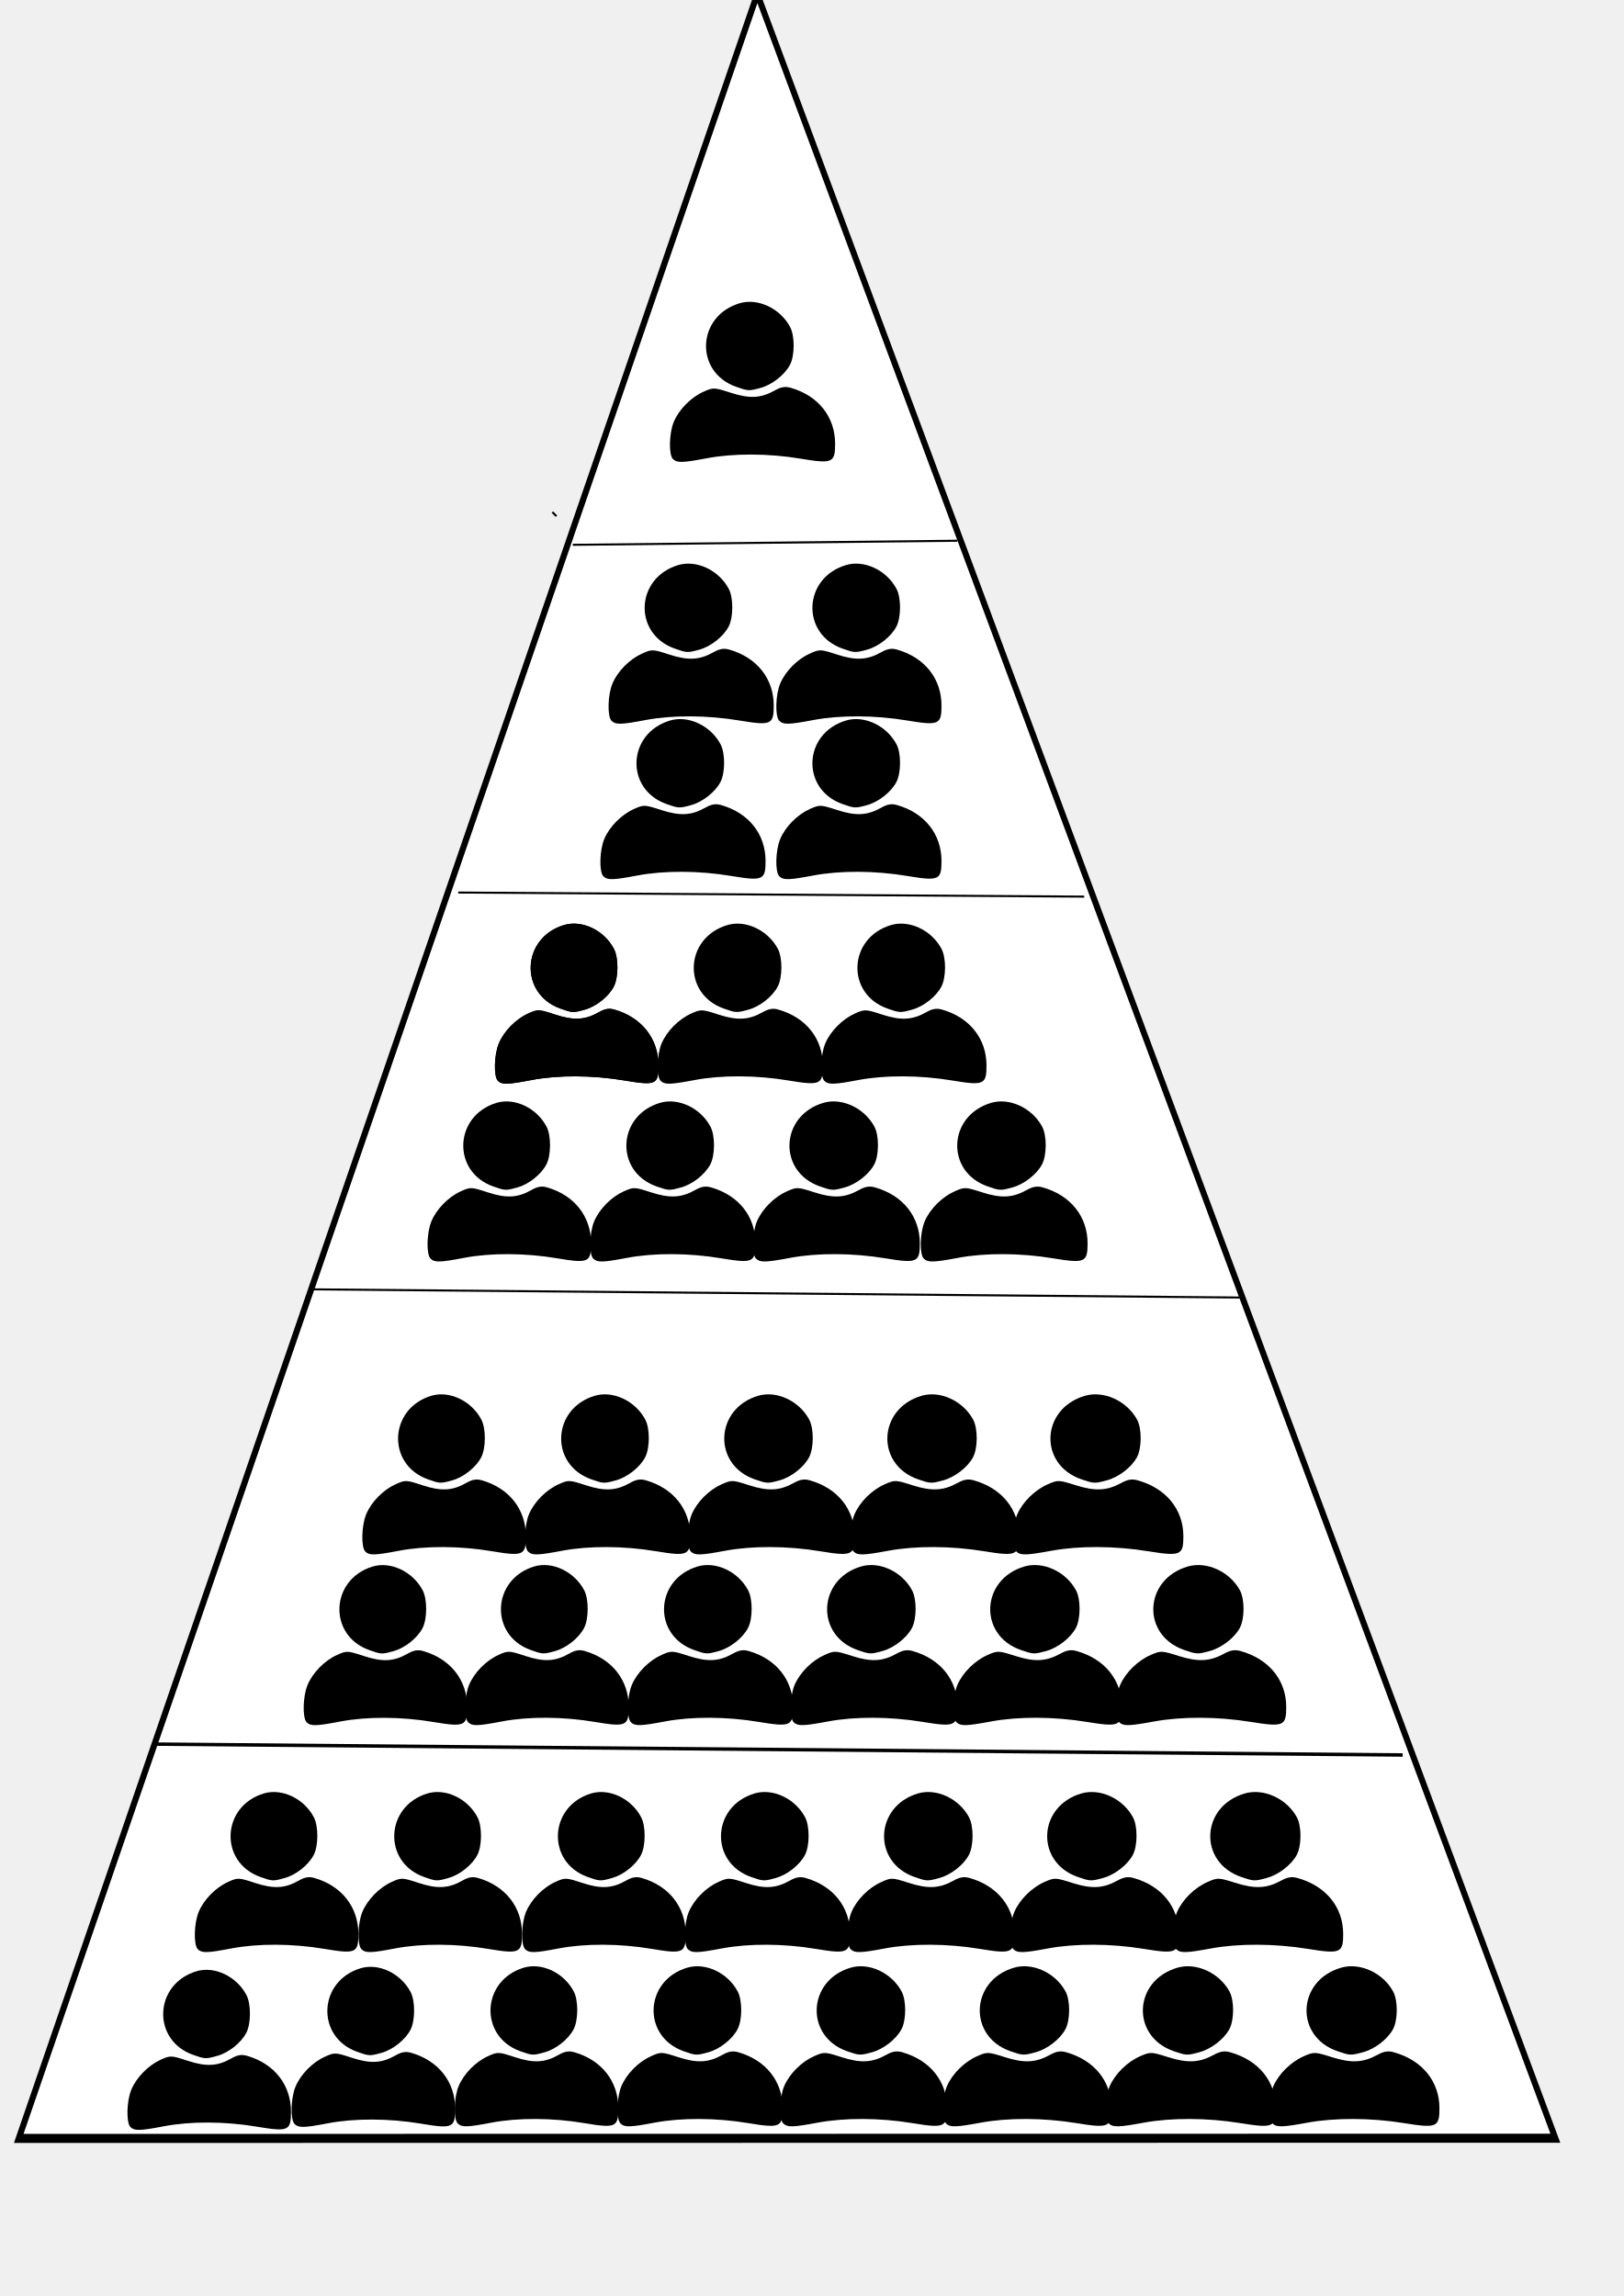
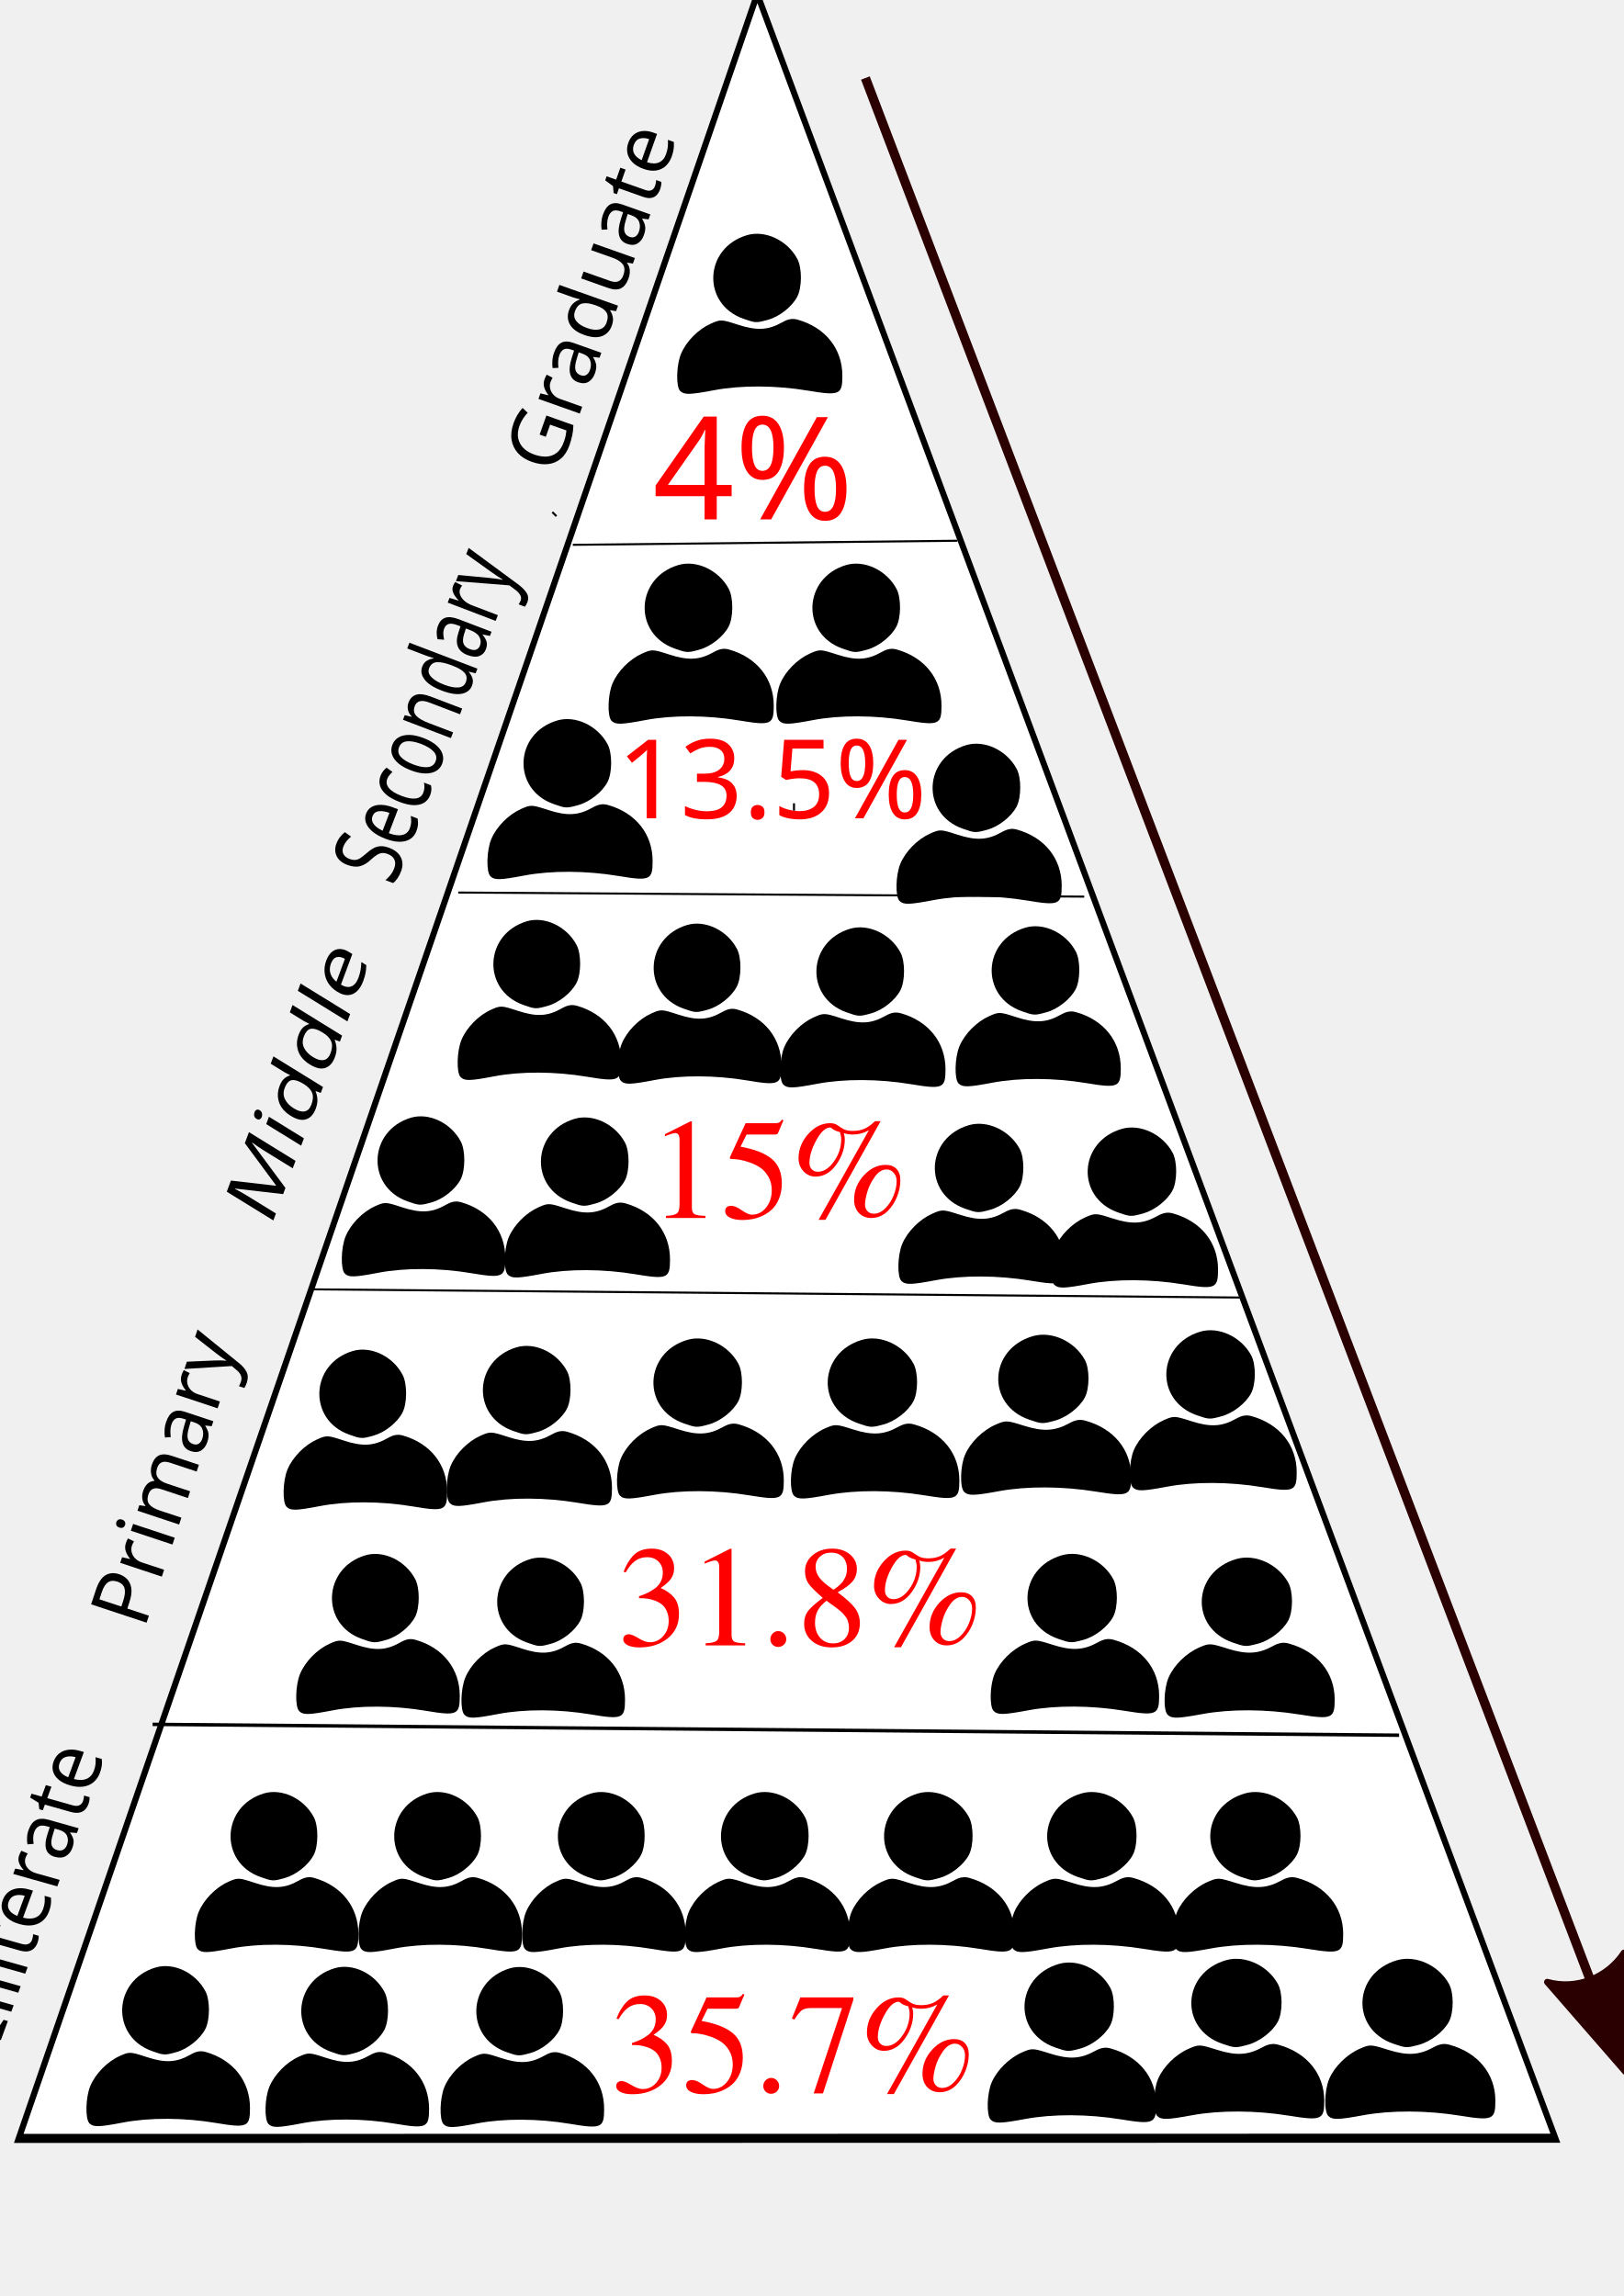
<svg xmlns="http://www.w3.org/2000/svg" xmlns:xlink="http://www.w3.org/1999/xlink" width="210mm" height="297mm" id="svg4419" version="1.1">
-   <defs id="defs3" />
+   <defs id="defs3">
+     <marker orient="auto" refY="0.0" refX="0.0" id="Arrow2Lend" style="overflow:visible;">
+       <path id="path4242" style="fill-rule:evenodd;stroke-width:0.625;stroke-linejoin:round;stroke:#2b0000;stroke-opacity:1;fill:#2b0000;fill-opacity:1" d="M 8.719,4.034 L -2.207,0.016 L 8.719,-4.002 C 6.973,-1.63 6.983,1.616 8.719,4.034 z " transform="scale(1.1) rotate(180) translate(1,0)" />
+     </marker>
+     <marker orient="auto" refY="0.0" refX="0.0" id="marker4639" style="overflow:visible;">
+       <path id="path4641" d="M 0.0,0.0 L 5.0,-5.0 L -12.5,0.0 L 5.0,5.0 L 0.0,0.0 z " style="fill-rule:evenodd;stroke:#000000;stroke-width:1pt;stroke-opacity:1;fill:#000000;fill-opacity:1" transform="scale(0.8) rotate(180) translate(12.5,0)" />
+     </marker>
+     <marker orient="auto" refY="0.0" refX="0.0" id="Arrow1Lend" style="overflow:visible;">
+       <path id="path4224" d="M 0.0,0.0 L 5.0,-5.0 L -12.5,0.0 L 5.0,5.0 L 0.0,0.0 z " style="fill-rule:evenodd;stroke:#eb27bf;stroke-width:1pt;stroke-opacity:1;fill:#550000;fill-opacity:1" transform="scale(0.8) rotate(180) translate(12.5,0)" />
+     </marker>
+     <marker orient="auto" refY="0.0" refX="0.0" id="Arrow1Lstart" style="overflow:visible">
+       <path id="path4221" d="M 0.0,0.0 L 5.0,-5.0 L -12.5,0.0 L 5.0,5.0 L 0.0,0.0 z " style="fill-rule:evenodd;stroke:#eb27bf;stroke-width:1pt;stroke-opacity:1;fill:#550000;fill-opacity:1" transform="scale(0.8) translate(12.5,0)" />
+     </marker>
+   </defs>
  <g id="layer1">
    <path transform="matrix(-1.07068,-4.10899,-2.52703,1.633929,1113.962,653.4477)" d="M 152,301.362 67.13,408.749 16.565,281.556 -34,154.362 101.435,174.169 236.87,193.975 z" id="path4425" style="fill:#ffffff;fill-rule:evenodd;stroke:#000000;stroke-width:1px;stroke-linecap:butt;stroke-linejoin:miter;stroke-opacity:1" />
  </g>
  <g id="layer2">
-     <path id="path3032" d="m 76.343,852.705 609.315,5.315" style="fill:none;stroke:#000000;stroke-width:1.685px;stroke-linecap:butt;stroke-linejoin:miter;stroke-opacity:1" />
+     <path id="path3032" d="m 74.602,843.038 609.315,5.315" style="fill:none;stroke:#000000;stroke-width:1.685px;stroke-linecap:butt;stroke-linejoin:miter;stroke-opacity:1" />
    <path id="path3034" d="m 152,630.362 454,4" style="fill:none;stroke:#000000;stroke-width:1px;stroke-linecap:butt;stroke-linejoin:miter;stroke-opacity:1" />
    <path id="path3036" d="m 224,436.362 306,2" style="fill:none;stroke:#000000;stroke-width:1px;stroke-linecap:butt;stroke-linejoin:miter;stroke-opacity:1" />
    <path id="path3038" d="m 272,252.362 -2,-2" style="fill:none;stroke:#000000;stroke-width:1px;stroke-linecap:butt;stroke-linejoin:miter;stroke-opacity:1" />
    <path id="path3040" d="m 280,266.362 188,-2" style="fill:none;stroke:#000000;stroke-width:1px;stroke-linecap:butt;stroke-linejoin:miter;stroke-opacity:1" />
-     <path style="fill:#000000" d="m 143.995,1038.439 c -2.118,-2.118 -1.863,-12.71 0.438,-18.228 2.521,-6.045 8.297,-11.935 14.402,-14.688 4.731,-2.134 5.115,-2.118 13.143,0.517 9.129,2.997 14.633,2.697 21.402,-1.167 2.936,-1.676 4.966,-2.015 7.573,-1.268 13.38,3.837 21.541,14.214 21.541,27.39 0,9.294 -1.299,9.861 -16.663,7.278 -15.58,-2.62 -32.414,-2.698 -45.415,-0.21 -11.847,2.267 -14.471,2.327 -16.422,0.375 z m 30.569,-35.323 c -20.246,-7.219 -19.081,-34.604 1.737,-40.841 8.831,-2.646 19.654,2.522 24.43,11.665 2.292,4.387 2.257,13.919 -0.067,18.413 -2.532,4.897 -8.61,9.744 -14.146,11.282 -5.757,1.599 -6.052,1.586 -11.955,-0.518 z" id="path4468" />
-     <use x="0" y="0" xlink:href="#path4468" id="use4502" transform="translate(112.6912,-85.46742)" width="100%" height="100%" />
-     <use x="0" y="0" xlink:href="#path4468" transform="translate(79.75068,-0.277639)" id="use4504" width="100%" height="100%" />
-     <use x="0" y="0" xlink:href="#path4468" transform="matrix(1.01,0,0,1,190.8142,-85.46742)" id="use4506" width="100%" height="100%" />
-     <use x="0" y="0" xlink:href="#path4468" transform="matrix(1.01,0,0,1,157.8736,-0.277639)" id="use4508" width="100%" height="100%" />
-     <use x="0" y="0" xlink:href="#path4468" transform="matrix(1.02,0,0,1,268.9371,-85.46742)" id="use4510" width="100%" height="100%" />
-     <use x="0" y="0" xlink:href="#path4468" transform="matrix(1.02,0,0,1,235.9966,-0.277639)" id="use4512" width="100%" height="100%" />
-     <use x="0" y="0" xlink:href="#path4468" transform="matrix(1.03,0,0,1,347.0601,-85.46742)" id="use4514" width="100%" height="100%" />
-     <use x="0" y="0" xlink:href="#path4468" transform="matrix(1.03,0,0,1,314.1196,-0.277639)" id="use4516" width="100%" height="100%" />
-     <use x="0" y="0" xlink:href="#path4468" transform="matrix(1.04,0,0,1,425.1831,-85.46742)" id="use4518" width="100%" height="100%" />
-     <use x="0" y="0" xlink:href="#path4468" transform="matrix(1.04,0,0,1,392.2426,-0.277639)" id="use4520" width="100%" height="100%" />
-     <use height="100%" width="100%" transform="translate(32.69118,-85.46742)" id="use4531" xlink:href="#path4468" y="0" x="0" />
-     <use x="0" y="0" xlink:href="#path4468" id="use4533" transform="translate(-47.30882,-85.46742)" width="100%" height="100%" />
-     <use height="100%" width="100%" transform="translate(-80.24932,1.467421)" id="use4535" xlink:href="#path4468" y="0" x="0" />
-     <use height="100%" width="100%" transform="translate(5.897966,-196.4023)" id="use4537" xlink:href="#path4468" y="0" x="0" />
-     <use x="0" y="0" xlink:href="#use4537" id="use4539" transform="translate(28.67421,-83.48439)" width="100%" height="100%" />
-     <use x="0" y="0" xlink:href="#use4537" transform="translate(78.95181,-0.0283173)" id="use4541" width="100%" height="100%" />
-     <use x="0" y="0" xlink:href="#use4537" transform="matrix(1.01,0,0,1,106.7382,-83.48439)" id="use4543" width="100%" height="100%" />
-     <use x="0" y="0" xlink:href="#use4537" transform="matrix(1.01,0,0,1,157.0158,-0.0283173)" id="use4545" width="100%" height="100%" />
-     <use x="0" y="0" xlink:href="#use4537" transform="matrix(1.02,0,0,1,184.8022,-83.48439)" id="use4547" width="100%" height="100%" />
-     <use x="0" y="0" xlink:href="#use4537" transform="matrix(1.02,0,0,1,235.0798,-0.0283173)" id="use4549" width="100%" height="100%" />
-     <use x="0" y="0" xlink:href="#use4537" transform="matrix(1.03,0,0,1,262.8662,-83.48439)" id="use4551" width="100%" height="100%" />
-     <use x="0" y="0" xlink:href="#use4537" transform="matrix(1.03,0,0,1,313.1438,-0.0283173)" id="use4553" width="100%" height="100%" />
-     <use x="0" y="0" xlink:href="#use4537" transform="matrix(1.04,0,0,1,340.9302,-83.48439)" id="use4555" width="100%" height="100%" />
-     <use x="0" y="0" xlink:href="#use4537" transform="matrix(1.04,0,0,1,391.2078,-0.0283173)" id="use4557" width="100%" height="100%" />
-     <use height="100%" width="100%" id="use4561" transform="matrix(1.04,0,0,1,472.2426,-0.277639)" xlink:href="#path4468" y="0" x="0" />
-     <path id="use4567" d="m 243.378,528.416 c -2.118,-2.118 -1.863,-12.71 0.438,-18.228 2.521,-6.045 8.297,-11.935 14.402,-14.688 4.731,-2.134 5.115,-2.118 13.143,0.517 9.129,2.997 14.633,2.697 21.402,-1.167 2.936,-1.676 4.966,-2.015 7.573,-1.268 13.38,3.837 21.541,14.214 21.541,27.39 0,9.294 -1.299,9.861 -16.663,7.278 -15.58,-2.62 -32.414,-2.698 -45.415,-0.21 -11.847,2.267 -14.471,2.327 -16.422,0.375 z m 30.569,-35.323 c -20.246,-7.219 -19.081,-34.604 1.737,-40.841 8.831,-2.646 19.654,2.522 24.43,11.665 2.292,4.387 2.257,13.919 -0.067,18.413 -2.532,4.897 -8.61,9.744 -14.146,11.282 -5.757,1.599 -6.052,1.586 -11.955,-0.518 z" style="fill:#000000" />
-     <path id="use4569" d="m 210.437,615.34 c -2.118,-2.118 -1.863,-12.71 0.438,-18.228 2.521,-6.045 8.297,-11.935 14.402,-14.688 4.731,-2.134 5.115,-2.118 13.143,0.517 9.129,2.997 14.633,2.697 21.402,-1.167 2.936,-1.676 4.966,-2.015 7.573,-1.268 13.38,3.837 21.541,14.214 21.541,27.39 0,9.294 -1.299,9.861 -16.663,7.278 -15.58,-2.62 -32.414,-2.698 -45.415,-0.21 -11.847,2.267 -14.471,2.327 -16.422,0.375 z m 30.569,-35.323 c -20.246,-7.219 -19.081,-34.604 1.737,-40.841 8.831,-2.646 19.654,2.522 24.43,11.665 2.292,4.387 2.257,13.919 -0.067,18.413 -2.532,4.897 -8.61,9.744 -14.146,11.282 -5.757,1.599 -6.052,1.586 -11.955,-0.518 z" style="fill:#000000" />
-     <path id="use4571" d="m 322.941,528.416 c -2.139,-2.118 -1.882,-12.71 0.443,-18.228 2.546,-6.045 8.38,-11.935 14.546,-14.688 4.779,-2.134 5.166,-2.118 13.274,0.517 9.22,2.997 14.779,2.697 21.617,-1.167 2.965,-1.676 5.015,-2.015 7.649,-1.268 13.514,3.837 21.756,14.214 21.756,27.39 0,9.294 -1.312,9.861 -16.829,7.278 -15.736,-2.62 -32.738,-2.698 -45.869,-0.21 -11.965,2.267 -14.616,2.327 -16.587,0.375 z m 30.875,-35.323 c -20.448,-7.219 -19.272,-34.604 1.755,-40.841 8.919,-2.646 19.85,2.522 24.675,11.665 2.315,4.387 2.28,13.919 -0.068,18.413 -2.558,4.897 -8.697,9.744 -14.288,11.282 -5.815,1.599 -6.113,1.586 -12.074,-0.518 z" style="fill:#000000" />
-     <path id="use4573" d="m 290,615.34 c -2.139,-2.118 -1.882,-12.71 0.443,-18.228 2.546,-6.045 8.38,-11.935 14.546,-14.688 4.779,-2.134 5.166,-2.118 13.274,0.517 9.22,2.997 14.779,2.697 21.617,-1.167 2.965,-1.676 5.015,-2.015 7.649,-1.268 13.514,3.837 21.756,14.214 21.756,27.39 0,9.294 -1.312,9.861 -16.829,7.278 -15.736,-2.62 -32.738,-2.698 -45.869,-0.21 -11.965,2.267 -14.616,2.327 -16.587,0.375 z m 30.875,-35.323 c -20.448,-7.219 -19.272,-34.604 1.755,-40.841 8.919,-2.646 19.85,2.522 24.675,11.665 2.315,4.387 2.28,13.919 -0.068,18.413 -2.558,4.897 -8.697,9.744 -14.288,11.282 -5.815,1.599 -6.113,1.586 -12.074,-0.518 z" style="fill:#000000" />
-     <path id="use4577" d="m 369.563,615.34 c -2.16,-2.118 -1.9,-12.71 0.447,-18.228 2.572,-6.045 8.463,-11.935 14.69,-14.688 4.826,-2.134 5.217,-2.118 13.406,0.517 9.311,2.997 14.925,2.697 21.831,-1.167 2.995,-1.676 5.065,-2.015 7.724,-1.268 13.648,3.837 21.972,14.214 21.972,27.39 0,9.294 -1.325,9.861 -16.996,7.278 -15.892,-2.62 -33.062,-2.698 -46.323,-0.21 -12.084,2.267 -14.76,2.327 -16.751,0.375 z m 31.18,-35.323 c -20.651,-7.219 -19.463,-34.604 1.772,-40.841 9.007,-2.646 20.047,2.522 24.919,11.665 2.337,4.387 2.302,13.919 -0.068,18.413 -2.583,4.897 -8.783,9.744 -14.429,11.282 -5.872,1.599 -6.173,1.586 -12.194,-0.518 z" style="fill:#000000" />
-     <path style="fill:#000000" d="m 402.941,528.416 c -2.139,-2.118 -1.882,-12.71 0.443,-18.228 2.546,-6.045 8.38,-11.935 14.546,-14.688 4.779,-2.134 5.166,-2.118 13.274,0.517 9.22,2.997 14.779,2.697 21.617,-1.167 2.965,-1.676 5.015,-2.015 7.649,-1.268 13.514,3.837 21.756,14.214 21.756,27.39 0,9.294 -1.312,9.861 -16.829,7.278 -15.736,-2.62 -32.738,-2.698 -45.869,-0.21 -11.965,2.267 -14.616,2.327 -16.587,0.375 z m 30.875,-35.323 c -20.448,-7.219 -19.272,-34.604 1.755,-40.841 8.919,-2.646 19.85,2.522 24.675,11.665 2.315,4.387 2.28,13.919 -0.068,18.413 -2.558,4.897 -8.697,9.744 -14.288,11.282 -5.815,1.599 -6.113,1.586 -12.074,-0.518 z" id="path4603" />
-     <path style="fill:#000000" d="m 451.563,615.34 c -2.16,-2.118 -1.9,-12.71 0.447,-18.228 2.572,-6.045 8.463,-11.935 14.69,-14.688 4.826,-2.134 5.217,-2.118 13.406,0.517 9.311,2.997 14.925,2.697 21.831,-1.167 2.995,-1.676 5.065,-2.015 7.724,-1.268 13.648,3.837 21.972,14.214 21.972,27.39 0,9.294 -1.325,9.861 -16.996,7.278 -15.892,-2.62 -33.062,-2.698 -46.323,-0.21 -12.084,2.267 -14.76,2.327 -16.751,0.375 z m 31.18,-35.323 c -20.651,-7.219 -19.463,-34.604 1.772,-40.841 9.007,-2.646 20.047,2.522 24.919,11.665 2.337,4.387 2.302,13.919 -0.068,18.413 -2.583,4.897 -8.783,9.744 -14.429,11.282 -5.872,1.599 -6.173,1.586 -12.194,-0.518 z" id="path4605" />
-     <path style="fill:#000000" d="m 243.378,528.416 c -2.118,-2.118 -1.863,-12.71 0.438,-18.228 2.521,-6.045 8.297,-11.935 14.402,-14.688 4.731,-2.134 5.115,-2.118 13.143,0.517 9.129,2.997 14.633,2.697 21.402,-1.167 2.936,-1.676 4.966,-2.015 7.573,-1.268 13.38,3.837 21.541,14.214 21.541,27.39 0,9.294 -1.299,9.861 -16.663,7.278 -15.58,-2.62 -32.414,-2.698 -45.415,-0.21 -11.847,2.267 -14.471,2.327 -16.422,0.375 z m 30.569,-35.323 c -20.246,-7.219 -19.081,-34.604 1.737,-40.841 8.831,-2.646 19.654,2.522 24.43,11.665 2.292,4.387 2.257,13.919 -0.067,18.413 -2.532,4.897 -8.61,9.744 -14.146,11.282 -5.757,1.599 -6.052,1.586 -11.955,-0.518 z" id="path4607" />
-     <path style="fill:#000000" d="m 328.941,224.416 c -2.139,-2.118 -1.882,-12.71 0.443,-18.228 2.546,-6.045 8.38,-11.935 14.546,-14.688 4.779,-2.134 5.166,-2.118 13.274,0.517 9.22,2.997 14.779,2.697 21.617,-1.167 2.965,-1.676 5.015,-2.015 7.649,-1.268 13.514,3.837 21.756,14.214 21.756,27.39 0,9.294 -1.312,9.861 -16.829,7.278 -15.736,-2.62 -32.738,-2.698 -45.869,-0.21 -11.965,2.267 -14.616,2.327 -16.587,0.375 z m 30.875,-35.323 c -20.448,-7.219 -19.272,-34.604 1.755,-40.841 8.919,-2.646 19.85,2.522 24.675,11.665 2.315,4.387 2.28,13.919 -0.068,18.413 -2.558,4.897 -8.697,9.744 -14.288,11.282 -5.815,1.599 -6.113,1.586 -12.074,-0.518 z" id="path4609" />
+     <path style="fill:#000000" d="m 131.24,1038.439 c -2.118,-2.118 -1.863,-12.71 0.438,-18.228 2.521,-6.045 8.297,-11.935 14.402,-14.688 4.731,-2.134 5.115,-2.118 13.143,0.517 9.129,2.997 14.633,2.697 21.402,-1.167 2.936,-1.676 4.966,-2.015 7.573,-1.268 13.38,3.837 21.541,14.214 21.541,27.39 0,9.294 -1.299,9.861 -16.663,7.278 -15.58,-2.62 -32.414,-2.698 -45.415,-0.21 -11.847,2.267 -14.471,2.327 -16.422,0.375 z m 30.569,-35.323 c -20.246,-7.219 -19.081,-34.604 1.737,-40.841 8.831,-2.646 19.654,2.522 24.43,11.665 2.292,4.387 2.257,13.919 -0.067,18.413 -2.532,4.897 -8.61,9.744 -14.146,11.282 -5.757,1.599 -6.052,1.586 -11.955,-0.518 z" id="path4468" />
+     <use x="0" y="0" xlink:href="#path4468" id="use4502" transform="translate(125.4462,-85.46742)" width="100%" height="100%" />
+     <use x="0" y="0" xlink:href="#path4468" transform="translate(85.57283,0.07806673)" id="use4504" width="100%" height="100%" />
+     <use x="0" y="0" xlink:href="#path4468" transform="matrix(1.01,0,0,1,203.6967,-85.46742)" id="use4506" width="100%" height="100%" />
+     <use x="0" y="0" xlink:href="#path4468" transform="matrix(1.02,0,0,1,281.9473,-85.46742)" id="use4510" width="100%" height="100%" />
+     <use x="0" y="0" xlink:href="#path4468" transform="matrix(1.03,0,0,1,360.1978,-85.46742)" id="use4514" width="100%" height="100%" />
+     <use x="0" y="0" xlink:href="#path4468" transform="matrix(1.03,0,0,1,349.1231,-2.099786)" id="use4516" width="100%" height="100%" />
+     <use x="0" y="0" xlink:href="#path4468" transform="matrix(1.04,0,0,1,438.4483,-85.46742)" id="use4518" width="100%" height="100%" />
+     <use x="0" y="0" xlink:href="#path4468" transform="matrix(1.04,0,0,1,429.1957,-3.921933)" id="use4520" width="100%" height="100%" />
+     <use height="100%" width="100%" transform="translate(45.44621,-85.46742)" id="use4531" xlink:href="#path4468" y="0" x="0" />
+     <use x="0" y="0" xlink:href="#path4468" id="use4533" transform="translate(-34.55379,-85.46742)" width="100%" height="100%" />
+     <use height="100%" width="100%" transform="translate(-87.53791,-0.3547261)" id="use4535" xlink:href="#path4468" y="0" x="0" />
+     <use height="100%" width="100%" transform="translate(15.0087,-201.8687)" id="use4537" xlink:href="#path4468" y="0" x="0" />
+     <use x="0" y="0" xlink:href="#use4537" id="use4539" transform="translate(-6.168054,-99.88372)" width="100%" height="100%" />
+     <use x="0" y="0" xlink:href="#use4537" transform="translate(80.77397,1.79383)" id="use4541" width="100%" height="100%" />
+     <use x="0" y="0" xlink:href="#use4537" transform="matrix(1.01,0,0,1,72.15387,-101.7059)" id="use4543" width="100%" height="100%" />
+     <use x="0" y="0" xlink:href="#use4537" transform="matrix(1.02,0,0,1,153.8986,-105.3502)" id="use4547" width="100%" height="100%" />
+     <use x="0" y="0" xlink:href="#use4537" transform="matrix(1.02,0,0,1,404.6124,-109.3571)" id="use4549" width="100%" height="100%" />
+     <use x="0" y="0" xlink:href="#use4537" transform="matrix(1.03,0,0,1,237.4655,-105.3501)" id="use4551" width="100%" height="100%" />
+     <use x="0" y="0" xlink:href="#use4537" transform="matrix(1.03,0,0,1,335.1189,-0.02831731)" id="use4553" width="100%" height="100%" />
+     <use x="0" y="0" xlink:href="#use4537" transform="matrix(1.04,0,0,1,319.2102,-107.1723)" id="use4555" width="100%" height="100%" />
+     <use x="0" y="0" xlink:href="#use4537" transform="matrix(1.04,0,0,1,418.6858,1.79383)" id="use4557" width="100%" height="100%" />
+     <use height="100%" width="100%" id="use4561" transform="matrix(1.04,0,0,1,512.8401,-3.921933)" xlink:href="#path4468" y="0" x="0" />
+     <path id="use4567" d="m 225.156,526.594 c -2.118,-2.118 -1.863,-12.71 0.438,-18.228 2.521,-6.045 8.297,-11.935 14.402,-14.688 4.731,-2.134 5.115,-2.118 13.143,0.517 9.129,2.997 14.633,2.697 21.402,-1.167 2.936,-1.676 4.966,-2.015 7.573,-1.268 13.38,3.837 21.541,14.214 21.541,27.39 0,9.294 -1.299,9.861 -16.663,7.278 -15.58,-2.62 -32.414,-2.698 -45.415,-0.21 -11.847,2.267 -14.471,2.327 -16.422,0.375 z m 30.569,-35.323 c -20.246,-7.219 -19.081,-34.604 1.737,-40.841 8.831,-2.646 19.654,2.522 24.43,11.665 2.292,4.387 2.257,13.919 -0.067,18.413 -2.532,4.897 -8.61,9.744 -14.146,11.282 -5.757,1.599 -6.052,1.586 -11.955,-0.518 z" style="fill:#000000" />
+     <path id="use4569" d="m 168.528,622.628 c -2.118,-2.118 -1.863,-12.71 0.438,-18.228 2.521,-6.045 8.297,-11.935 14.402,-14.688 4.731,-2.134 5.115,-2.118 13.143,0.517 9.129,2.997 14.633,2.697 21.402,-1.167 2.936,-1.676 4.966,-2.015 7.573,-1.268 13.38,3.837 21.541,14.214 21.541,27.39 0,9.294 -1.299,9.861 -16.663,7.278 -15.58,-2.62 -32.414,-2.698 -45.415,-0.21 -11.847,2.267 -14.471,2.327 -16.422,0.375 z m 30.569,-35.323 c -20.246,-7.219 -19.081,-34.604 1.737,-40.841 8.831,-2.646 19.654,2.522 24.43,11.665 2.292,4.387 2.257,13.919 -0.067,18.413 -2.532,4.897 -8.61,9.744 -14.146,11.282 -5.757,1.599 -6.052,1.586 -11.955,-0.518 z" style="fill:#000000" />
+     <path id="use4571" d="m 248.233,623.168 c -2.139,-2.118 -1.882,-12.71 0.443,-18.228 2.546,-6.045 8.38,-11.935 14.546,-14.688 4.779,-2.134 5.166,-2.118 13.274,0.517 9.22,2.997 14.779,2.697 21.617,-1.167 2.965,-1.676 5.015,-2.015 7.649,-1.268 13.514,3.837 21.756,14.214 21.756,27.39 0,9.294 -1.312,9.861 -16.829,7.278 -15.736,-2.62 -32.738,-2.698 -45.869,-0.21 -11.965,2.267 -14.616,2.327 -16.587,0.375 z m 30.875,-35.323 c -20.448,-7.219 -19.272,-34.604 1.755,-40.841 8.919,-2.646 19.85,2.522 24.675,11.665 2.315,4.387 2.28,13.919 -0.068,18.413 -2.558,4.897 -8.697,9.744 -14.288,11.282 -5.815,1.599 -6.113,1.586 -12.074,-0.518 z" style="fill:#000000" />
+     <path id="use4573" d="m 468.571,529.699 c -2.139,-2.118 -1.882,-12.71 0.443,-18.228 2.546,-6.045 8.38,-11.935 14.546,-14.688 4.779,-2.134 5.166,-2.118 13.274,0.517 9.22,2.997 14.779,2.697 21.617,-1.167 2.965,-1.676 5.015,-2.015 7.649,-1.268 13.514,3.837 21.756,14.214 21.756,27.39 0,9.294 -1.312,9.861 -16.829,7.278 -15.736,-2.62 -32.738,-2.698 -45.869,-0.21 -11.965,2.267 -14.616,2.327 -16.587,0.375 z m 30.875,-35.323 c -20.448,-7.219 -19.272,-34.604 1.755,-40.841 8.919,-2.646 19.85,2.522 24.675,11.665 2.315,4.387 2.28,13.919 -0.068,18.413 -2.558,4.897 -8.697,9.744 -14.288,11.282 -5.815,1.599 -6.113,1.586 -12.074,-0.518 z" style="fill:#000000" />
+     <path id="use4577" d="m 440.627,626.273 c -2.16,-2.118 -1.9,-12.71 0.447,-18.228 2.572,-6.045 8.463,-11.935 14.69,-14.688 4.826,-2.134 5.217,-2.118 13.406,0.517 9.311,2.997 14.925,2.697 21.831,-1.167 2.995,-1.676 5.065,-2.015 7.724,-1.268 13.648,3.837 21.972,14.214 21.972,27.39 0,9.294 -1.325,9.861 -16.996,7.278 -15.892,-2.62 -33.062,-2.698 -46.323,-0.21 -12.084,2.267 -14.76,2.327 -16.751,0.375 z m 31.18,-35.323 c -20.651,-7.219 -19.463,-34.604 1.772,-40.841 9.007,-2.646 20.047,2.522 24.919,11.665 2.337,4.387 2.302,13.919 -0.068,18.413 -2.583,4.897 -8.783,9.744 -14.429,11.282 -5.872,1.599 -6.173,1.586 -12.194,-0.518 z" style="fill:#000000" />
+     <path style="fill:#000000" d="m 382.897,530.239 c -2.139,-2.118 -1.882,-12.71 0.443,-18.228 2.546,-6.045 8.38,-11.935 14.546,-14.688 4.779,-2.134 5.166,-2.118 13.274,0.517 9.22,2.997 14.779,2.697 21.617,-1.167 2.965,-1.676 5.015,-2.015 7.649,-1.268 13.514,3.837 21.756,14.214 21.756,27.39 0,9.294 -1.312,9.861 -16.829,7.278 -15.736,-2.62 -32.738,-2.698 -45.869,-0.21 -11.965,2.267 -14.616,2.327 -16.587,0.375 z m 30.875,-35.323 c -20.448,-7.219 -19.272,-34.604 1.755,-40.841 8.919,-2.646 19.85,2.522 24.675,11.665 2.315,4.387 2.28,13.919 -0.068,18.413 -2.558,4.897 -8.697,9.744 -14.288,11.282 -5.815,1.599 -6.113,1.586 -12.074,-0.518 z" id="path4603" />
+     <path style="fill:#000000" d="m 515.338,628.095 c -2.16,-2.118 -1.9,-12.71 0.447,-18.228 2.572,-6.045 8.463,-11.935 14.69,-14.688 4.826,-2.134 5.217,-2.118 13.406,0.517 9.311,2.997 14.925,2.697 21.831,-1.167 2.995,-1.676 5.065,-2.015 7.724,-1.268 13.648,3.837 21.972,14.214 21.972,27.39 0,9.294 -1.325,9.861 -16.996,7.278 -15.892,-2.62 -33.062,-2.698 -46.323,-0.21 -12.084,2.267 -14.76,2.327 -16.751,0.375 z m 31.18,-35.323 c -20.651,-7.219 -19.463,-34.604 1.772,-40.841 9.007,-2.646 20.047,2.522 24.919,11.665 2.337,4.387 2.302,13.919 -0.068,18.413 -2.583,4.897 -8.783,9.744 -14.429,11.282 -5.872,1.599 -6.173,1.586 -12.194,-0.518 z" id="path4605" />
+     <path style="fill:#000000" d="m 303.509,528.416 c -2.118,-2.118 -1.863,-12.71 0.438,-18.228 2.521,-6.045 8.297,-11.935 14.402,-14.688 4.731,-2.134 5.115,-2.118 13.143,0.517 9.129,2.997 14.633,2.697 21.402,-1.167 2.936,-1.676 4.966,-2.015 7.573,-1.268 13.38,3.837 21.541,14.214 21.541,27.39 0,9.294 -1.299,9.861 -16.663,7.278 -15.58,-2.62 -32.414,-2.698 -45.415,-0.21 -11.847,2.267 -14.471,2.327 -16.422,0.375 z m 30.569,-35.323 c -20.246,-7.219 -19.081,-34.604 1.737,-40.841 8.831,-2.646 19.654,2.522 24.43,11.665 2.292,4.387 2.257,13.919 -0.067,18.413 -2.532,4.897 -8.61,9.744 -14.146,11.282 -5.757,1.599 -6.052,1.586 -11.955,-0.518 z" id="path4607" />
+     <path style="fill:#000000" d="m 332.48,191.147 c -2.139,-2.118 -1.882,-12.71 0.443,-18.228 2.546,-6.045 8.38,-11.935 14.546,-14.688 4.779,-2.134 5.166,-2.118 13.274,0.517 9.22,2.997 14.779,2.697 21.617,-1.167 2.965,-1.676 5.015,-2.015 7.649,-1.268 13.514,3.837 21.756,14.214 21.756,27.39 0,9.294 -1.312,9.861 -16.829,7.278 -15.736,-2.62 -32.738,-2.698 -45.869,-0.21 -11.965,2.267 -14.616,2.327 -16.587,0.375 z m 30.875,-35.323 c -20.448,-7.219 -19.272,-34.604 1.755,-40.841 8.919,-2.646 19.85,2.522 24.675,11.665 2.315,4.387 2.28,13.919 -0.068,18.413 -2.558,4.897 -8.697,9.744 -14.288,11.282 -5.815,1.599 -6.113,1.586 -12.074,-0.518 z" id="path4609" />
    <path id="path4611" d="m 298.941,352.416 c -2.139,-2.118 -1.882,-12.71 0.443,-18.228 2.546,-6.045 8.38,-11.935 14.546,-14.688 4.779,-2.134 5.166,-2.118 13.274,0.517 9.22,2.997 14.779,2.697 21.617,-1.167 2.965,-1.676 5.015,-2.015 7.649,-1.268 13.514,3.837 21.756,14.214 21.756,27.39 0,9.294 -1.312,9.861 -16.829,7.278 -15.736,-2.62 -32.738,-2.698 -45.869,-0.21 -11.965,2.267 -14.616,2.327 -16.587,0.375 z m 30.875,-35.323 c -20.448,-7.219 -19.272,-34.604 1.755,-40.841 8.919,-2.646 19.85,2.522 24.675,11.665 2.315,4.387 2.28,13.919 -0.068,18.413 -2.558,4.897 -8.697,9.744 -14.288,11.282 -5.815,1.599 -6.113,1.586 -12.074,-0.518 z" style="fill:#000000" />
    <path style="fill:#000000" d="m 380.941,352.416 c -2.139,-2.118 -1.882,-12.71 0.443,-18.228 2.546,-6.045 8.38,-11.935 14.546,-14.688 4.779,-2.134 5.166,-2.118 13.274,0.517 9.22,2.997 14.779,2.697 21.617,-1.167 2.965,-1.676 5.015,-2.015 7.649,-1.268 13.514,3.837 21.756,14.214 21.756,27.39 0,9.294 -1.312,9.861 -16.829,7.278 -15.736,-2.62 -32.738,-2.698 -45.869,-0.21 -11.965,2.267 -14.616,2.327 -16.587,0.375 z m 30.875,-35.323 c -20.448,-7.219 -19.272,-34.604 1.755,-40.841 8.919,-2.646 19.85,2.522 24.675,11.665 2.315,4.387 2.28,13.919 -0.068,18.413 -2.558,4.897 -8.697,9.744 -14.288,11.282 -5.815,1.599 -6.113,1.586 -12.074,-0.518 z" id="path4613" />
-     <path id="path4615" d="m 380.941,428.416 c -2.139,-2.118 -1.882,-12.71 0.443,-18.228 2.546,-6.045 8.38,-11.935 14.546,-14.688 4.779,-2.134 5.166,-2.118 13.274,0.517 9.22,2.997 14.779,2.697 21.617,-1.167 2.965,-1.676 5.015,-2.015 7.649,-1.268 13.514,3.837 21.756,14.214 21.756,27.39 0,9.294 -1.312,9.861 -16.829,7.278 -15.736,-2.62 -32.738,-2.698 -45.869,-0.21 -11.965,2.267 -14.616,2.327 -16.587,0.375 z m 30.875,-35.323 c -20.448,-7.219 -19.272,-34.604 1.755,-40.841 8.919,-2.646 19.85,2.522 24.675,11.665 2.315,4.387 2.28,13.919 -0.068,18.413 -2.558,4.897 -8.697,9.744 -14.288,11.282 -5.815,1.599 -6.113,1.586 -12.074,-0.518 z" style="fill:#000000" />
-     <path style="fill:#000000" d="m 294.941,428.416 c -2.139,-2.118 -1.882,-12.71 0.443,-18.228 2.546,-6.045 8.38,-11.935 14.546,-14.688 4.779,-2.134 5.166,-2.118 13.274,0.517 9.22,2.997 14.779,2.697 21.617,-1.167 2.965,-1.676 5.015,-2.015 7.649,-1.268 13.514,3.837 21.756,14.214 21.756,27.39 0,9.294 -1.312,9.861 -16.829,7.278 -15.736,-2.62 -32.738,-2.698 -45.869,-0.21 -11.965,2.267 -14.616,2.327 -16.587,0.375 z m 30.875,-35.323 c -20.448,-7.219 -19.272,-34.604 1.755,-40.841 8.919,-2.646 19.85,2.522 24.675,11.665 2.315,4.387 2.28,13.919 -0.068,18.413 -2.558,4.897 -8.697,9.744 -14.288,11.282 -5.815,1.599 -6.113,1.586 -12.074,-0.518 z" id="path4617" />
+     <path id="path4615" d="m 439.693,440.45 c -2.139,-2.118 -1.882,-12.71 0.443,-18.228 2.546,-6.045 8.38,-11.935 14.546,-14.688 4.779,-2.134 5.166,-2.118 13.274,0.517 9.22,2.997 14.779,2.697 21.617,-1.167 2.965,-1.676 5.015,-2.015 7.649,-1.268 13.514,3.837 21.756,14.214 21.756,27.39 0,9.294 -1.312,9.861 -16.829,7.278 -15.736,-2.62 -32.738,-2.698 -45.869,-0.21 -11.965,2.267 -14.616,2.327 -16.587,0.375 z m 30.875,-35.323 c -20.448,-7.219 -19.272,-34.604 1.755,-40.841 8.919,-2.646 19.85,2.522 24.675,11.665 2.315,4.387 2.28,13.919 -0.068,18.413 -2.558,4.897 -8.697,9.744 -14.288,11.282 -5.815,1.599 -6.113,1.586 -12.074,-0.518 z" style="fill:#000000" />
+     <path style="fill:#000000" d="m 239.728,428.416 c -2.139,-2.118 -1.882,-12.71 0.443,-18.228 2.546,-6.045 8.38,-11.935 14.546,-14.688 4.779,-2.134 5.166,-2.118 13.274,0.517 9.22,2.997 14.779,2.697 21.617,-1.167 2.965,-1.676 5.015,-2.015 7.649,-1.268 13.514,3.837 21.756,14.214 21.756,27.39 0,9.294 -1.312,9.861 -16.829,7.278 -15.736,-2.62 -32.738,-2.698 -45.869,-0.21 -11.965,2.267 -14.616,2.327 -16.587,0.375 z m 30.875,-35.323 c -20.448,-7.219 -19.272,-34.604 1.755,-40.841 8.919,-2.646 19.85,2.522 24.675,11.665 2.315,4.387 2.28,13.919 -0.068,18.413 -2.558,4.897 -8.697,9.744 -14.288,11.282 -5.815,1.599 -6.113,1.586 -12.074,-0.518 z" id="path4617" />
+     <text xml:space="preserve" style="font-style:normal;font-weight:normal;font-size:40px;line-height:125%;font-family:Sans;letter-spacing:0px;word-spacing:0px;fill:#4d4d4d;fill-opacity:1;stroke:none;stroke-width:1px;stroke-linecap:butt;stroke-linejoin:miter;stroke-opacity:1;" x="330" y="996.362" id="text3383">
+       <tspan x="330" y="996.362" id="tspan3387" />
+       <tspan x="330" y="1046.362" id="tspan3395" />
+     </text>
+     <path style="fill:none;fill-rule:evenodd;stroke:#000000;stroke-width:1px;stroke-linecap:butt;stroke-linejoin:miter;stroke-opacity:1" d="m 388.117,396.389 0,-3.644" id="path3449" />
+     <path style="fill:#d40000;fill-rule:evenodd;stroke:#000000;stroke-width:1px;stroke-linecap:butt;stroke-linejoin:miter;stroke-opacity:1" d="M -526.601,144.933 Z" id="path3507" />
+     <text xml:space="preserve" style="font-style:normal;font-weight:normal;font-size:40px;line-height:125%;font-family:Sans;letter-spacing:0px;word-spacing:0px;fill:#000000;fill-opacity:1;stroke:none;stroke-width:1px;stroke-linecap:butt;stroke-linejoin:miter;stroke-opacity:1" x="278.789" y="192.309" id="text4323">
+       <tspan id="tspan4325" x="278.789" y="192.309" />
+     </text>
+     <text xml:space="preserve" style="font-style:normal;font-variant:normal;font-weight:normal;font-stretch:normal;font-size:40px;line-height:125%;font-family:'Bitstream Charter';-inkscape-font-specification:'Bitstream Charter';letter-spacing:0px;word-spacing:0px;fill:#000000;fill-opacity:1;stroke:none;stroke-width:1px;stroke-linecap:butt;stroke-linejoin:miter;stroke-opacity:1;" x="-413.603" y="362.941" id="text4335" transform="matrix(0.3796961,-1.020695,0.7968039,0.4917249,0,0)">
+       <tspan id="tspan4337" x="-413.603" y="362.941">Middle</tspan>
+     </text>
+     <text xml:space="preserve" style="font-style:normal;font-variant:normal;font-weight:normal;font-stretch:normal;font-size:40px;line-height:125%;font-family:'Bitstream Charter';-inkscape-font-specification:'Bitstream Charter';letter-spacing:0px;word-spacing:0px;fill:#000000;fill-opacity:1;stroke:none;stroke-width:1px;stroke-linecap:butt;stroke-linejoin:miter;stroke-opacity:1;" x="-734.415" y="317.54" id="text4339" transform="matrix(0.314523,-0.9492499,0.9492499,0.314523,0,0)">
+       <tspan id="tspan4341" x="-734.415" y="317.54">Primary</tspan>
+     </text>
+     <text xml:space="preserve" style="font-style:normal;font-variant:normal;font-weight:normal;font-stretch:normal;font-size:40px;line-height:125%;font-family:'Bitstream Charter';-inkscape-font-specification:'Bitstream Charter';letter-spacing:0px;word-spacing:0px;fill:#000000;fill-opacity:1;stroke:none;stroke-width:1px;stroke-linecap:butt;stroke-linejoin:miter;stroke-opacity:1" x="-1003.66" y="330.543" id="text4343" transform="matrix(0.3310215,-0.9017298,1.0048,0.2837929,0,0)">
+       <tspan id="tspan4345" x="-1003.66" y="330.543">Illiterate</tspan>
+     </text>
+     <text xml:space="preserve" style="font-style:normal;font-variant:normal;font-weight:normal;font-stretch:normal;font-size:70px;line-height:125%;font-family:'Droid Serif';-inkscape-font-specification:'Droid Serif';letter-spacing:0px;word-spacing:0px;fill:#ff0000;fill-opacity:1;stroke:none;stroke-width:1px;stroke-linecap:butt;stroke-linejoin:miter;stroke-opacity:1" x="319.003" y="166.436" id="text4377">
+       <tspan id="tspan4379" x="319.003" y="166.436" />
+       <tspan x="319.003" y="253.936" id="tspan4381">4%</tspan>
+     </text>
+     <text xml:space="preserve" style="font-style:normal;font-variant:normal;font-weight:normal;font-stretch:normal;font-size:53.75px;line-height:125%;font-family:'Droid Serif';-inkscape-font-specification:'Droid Serif';letter-spacing:0px;word-spacing:0px;fill:#ff0000;fill-opacity:1;stroke:none;stroke-width:1px;stroke-linecap:butt;stroke-linejoin:miter;stroke-opacity:1" x="301.666" y="332.872" id="text4383">
+       <tspan id="tspan4385" x="301.666" y="332.872" />
+       <tspan x="301.666" y="400.06" id="tspan4387">13.5%</tspan>
+     </text>
+     <text xml:space="preserve" style="font-style:normal;font-variant:normal;font-weight:normal;font-stretch:normal;font-size:70px;line-height:125%;font-family:FreeSerif;-inkscape-font-specification:FreeSerif;letter-spacing:0px;word-spacing:0px;fill:#ff0000;fill-opacity:1;stroke:none;stroke-width:1px;stroke-linecap:butt;stroke-linejoin:miter;stroke-opacity:1" x="317.269" y="507.977" id="text4389">
+       <tspan id="tspan4391" x="317.269" y="507.977" />
+       <tspan x="317.269" y="595.477" id="tspan4393">15%</tspan>
+     </text>
+     <text xml:space="preserve" style="font-style:normal;font-variant:normal;font-weight:normal;font-stretch:normal;font-size:70px;line-height:125%;font-family:FreeSerif;-inkscape-font-specification:FreeSerif;letter-spacing:0px;word-spacing:0px;fill:#ff0000;fill-opacity:1;stroke:none;stroke-width:1px;stroke-linecap:butt;stroke-linejoin:miter;stroke-opacity:1;" x="301.666" y="804.442" id="text4395">
+       <tspan id="tspan4397" x="301.666" y="804.442">31.8%</tspan>
+     </text>
+     <text xml:space="preserve" style="font-style:normal;font-variant:normal;font-weight:normal;font-stretch:normal;font-size:70px;line-height:125%;font-family:'free serif';-inkscape-font-specification:'free serif';letter-spacing:0px;word-spacing:0px;fill:#ff0000;fill-opacity:1;stroke:none;stroke-width:1px;stroke-linecap:butt;stroke-linejoin:miter;stroke-opacity:1" x="298.198" y="1022.889" id="text4399">
+       <tspan id="tspan4401" x="298.198" y="1022.889">35.7%</tspan>
+     </text>
+     <flowRoot xml:space="preserve" id="flowRoot4403" style="fill:black;stroke:none;stroke-opacity:1;stroke-width:1px;stroke-linejoin:miter;stroke-linecap:butt;fill-opacity:1;font-family:Sans;font-style:normal;font-weight:normal;font-size:60px;line-height:125%;letter-spacing:0px;word-spacing:0px;">
+       <flowRegion id="flowRegion4405">
+         <rect id="rect4407" width="55.479" height="43.343" x="353.677" y="390.085" style="font-size:60px;" />
+       </flowRegion>
+       <flowPara id="flowPara4409" />
+     </flowRoot>
+     <path style="fill:#2b0000;fill-rule:evenodd;stroke:#2b0000;stroke-width:4.543;stroke-linecap:butt;stroke-linejoin:miter;stroke-opacity:1;marker-end:url(#Arrow2Lend);stroke-miterlimit:4;stroke-dasharray:none" d="M 423.025,38.142 792.306,1007.286" id="path4637" />
+     <text xml:space="preserve" style="font-style:normal;font-weight:normal;font-size:40px;line-height:125%;font-family:'Bitstream Charter';letter-spacing:0px;word-spacing:0px;fill:#000000;fill-opacity:1;stroke:none;stroke-width:1px;stroke-linecap:butt;stroke-linejoin:miter;stroke-opacity:1;-inkscape-font-specification:'Bitstream Charter';font-stretch:normal;font-variant:normal;" x="-128.508" y="334.657" id="text5035" transform="matrix(0.3338126,-0.9426395,0.9426395,0.3338126,0,0)">
+       <tspan id="tspan5037" x="-128.508" y="334.657">Graduate</tspan>
+     </text>
+     <text xml:space="preserve" style="font-style:normal;font-weight:normal;font-size:40px;line-height:125%;font-family:Sans;letter-spacing:0px;word-spacing:0px;fill:#000000;fill-opacity:1;stroke:none;stroke-width:1px;stroke-linecap:butt;stroke-linejoin:miter;stroke-opacity:1" x="-10.933" y="168.621" id="text5039">
+       <tspan id="tspan5041" x="-10.933" y="168.621" />
+     </text>
+     <text xml:space="preserve" style="font-style:normal;font-variant:normal;font-weight:normal;font-stretch:normal;font-size:40px;line-height:125%;font-family:'Bitstream Charter';-inkscape-font-specification:'Bitstream Charter';letter-spacing:0px;word-spacing:0px;fill:#000000;fill-opacity:1;stroke:none;stroke-width:1px;stroke-linecap:butt;stroke-linejoin:miter;stroke-opacity:1" x="-393.799" y="285.972" id="text5043" transform="matrix(0.3048441,-0.7983345,1.093208,0.4174415,0,0)">
+       <tspan id="tspan5045" x="-393.799" y="285.972">Secondary</tspan>
+     </text>
  </g>
</svg>
